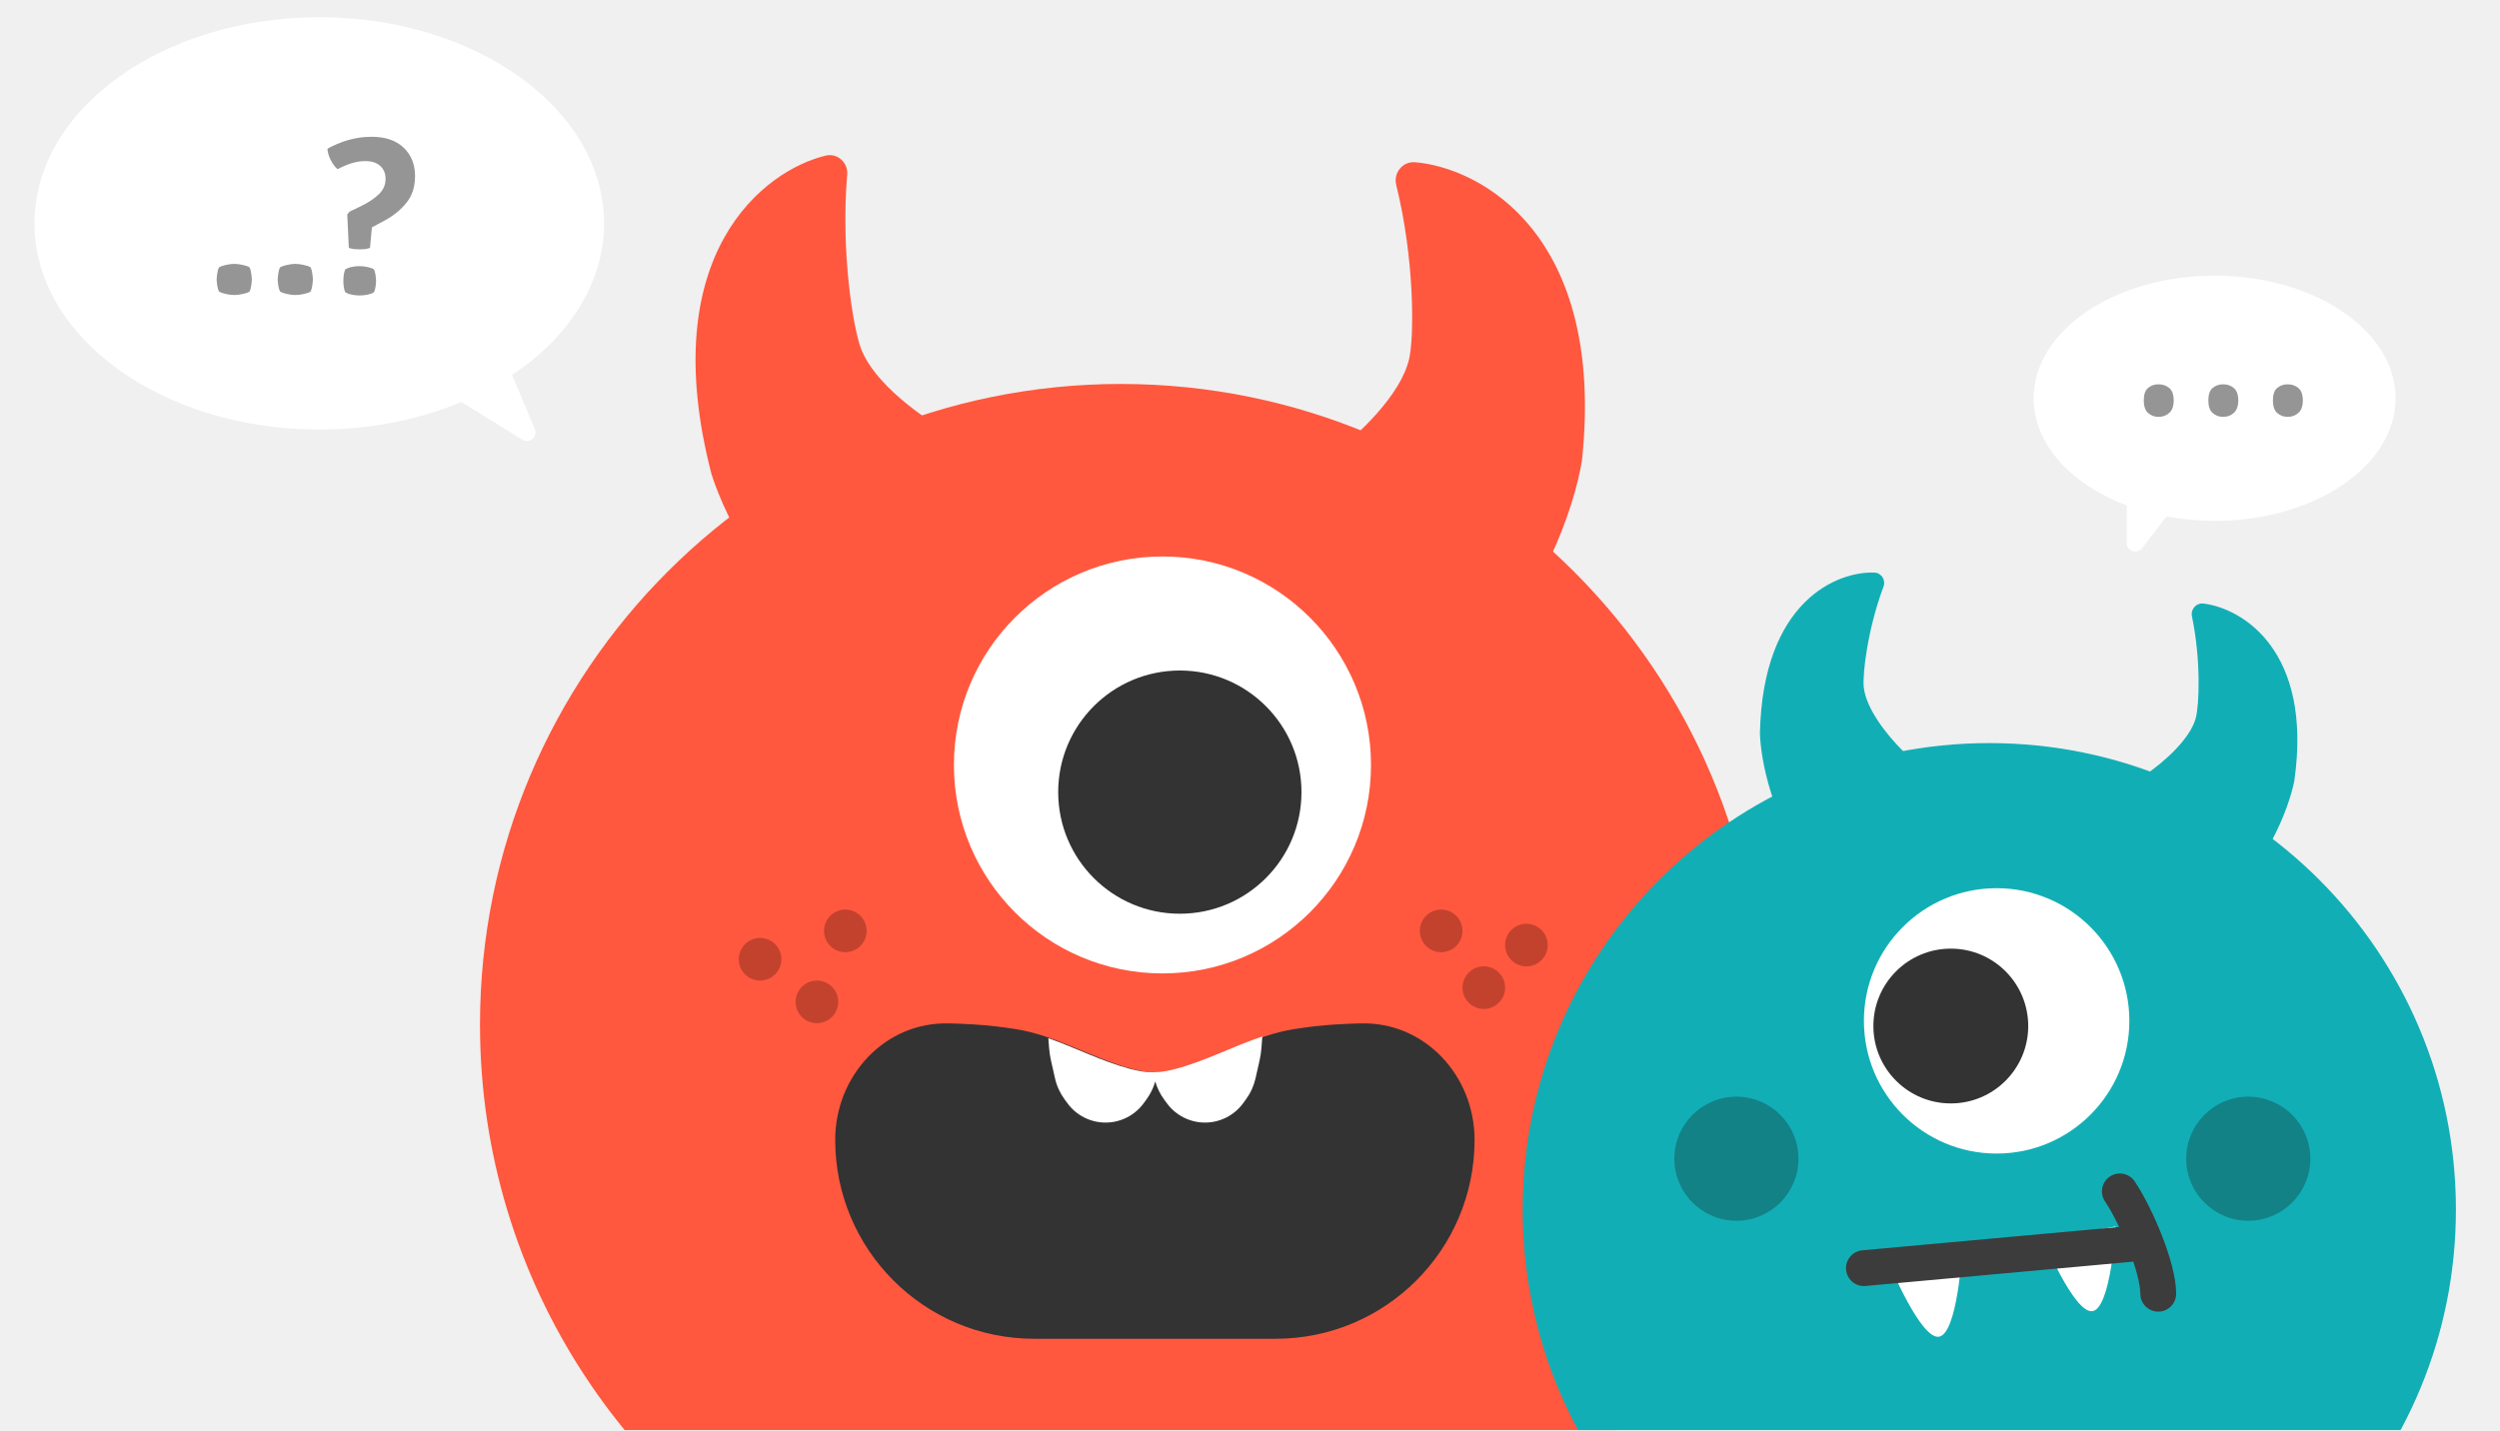
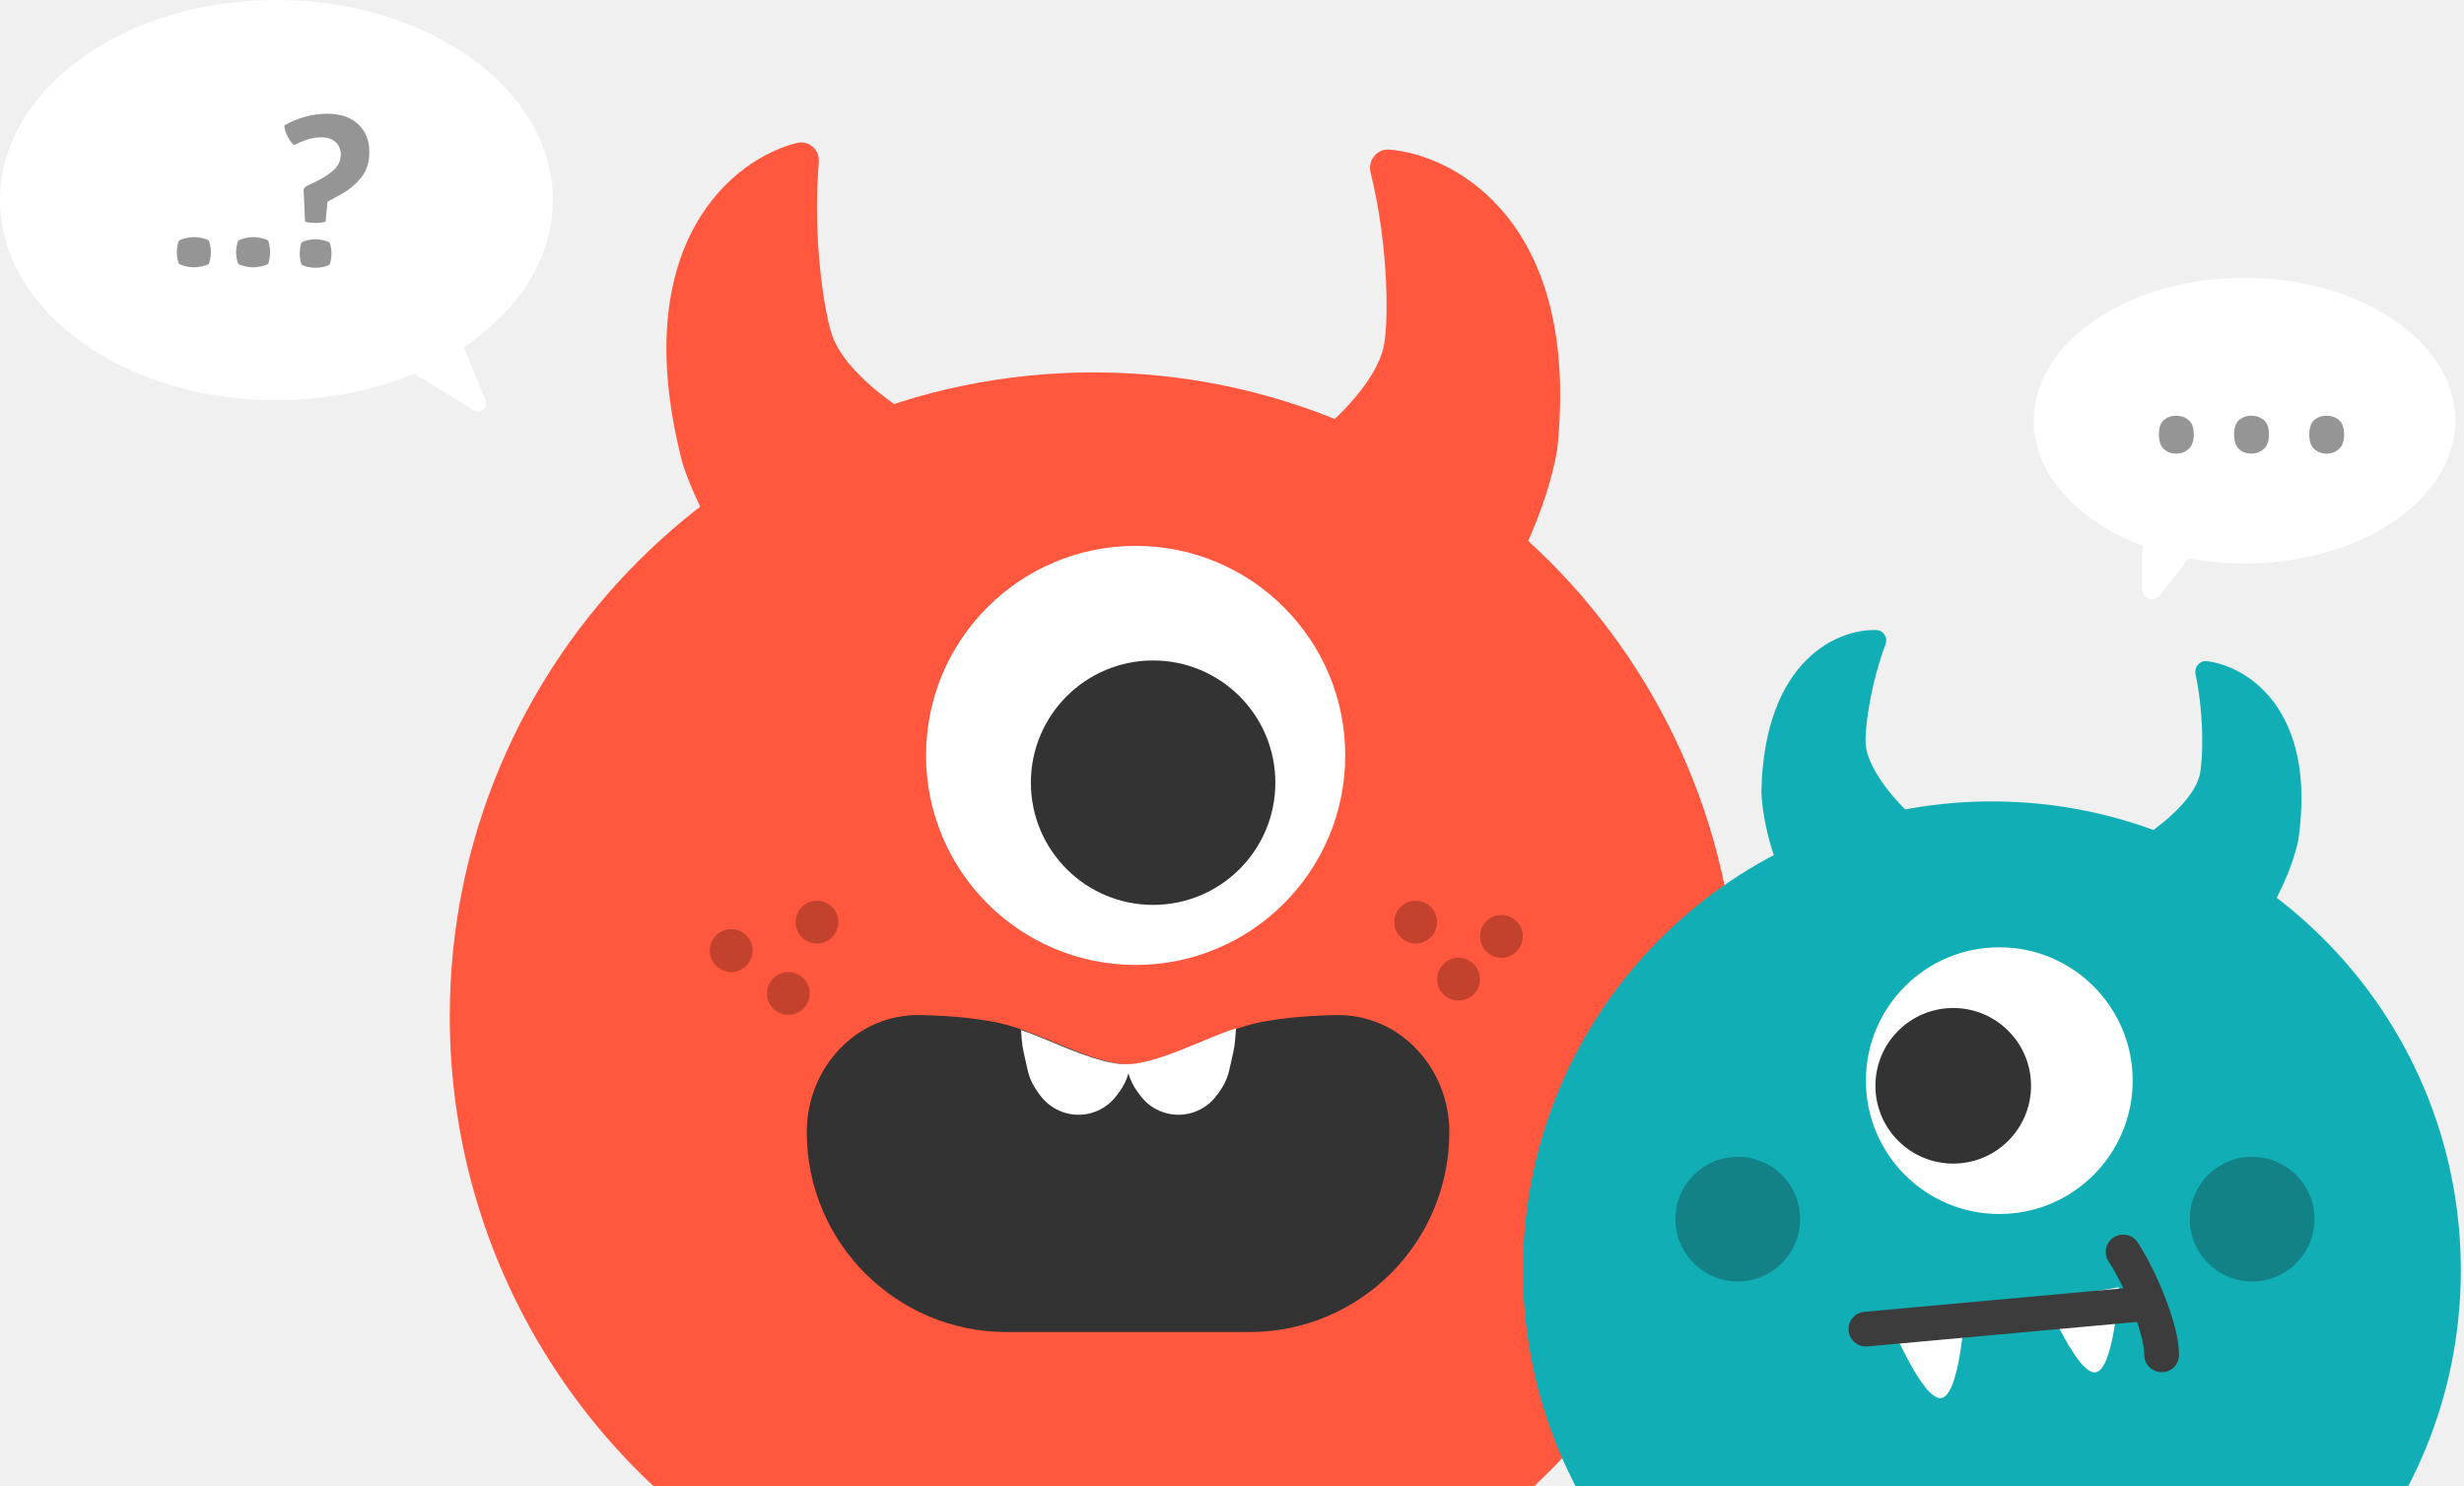
- <svg xmlns="http://www.w3.org/2000/svg" width="145" height="83" viewBox="0 0 145 83" fill="none">
-   <g clip-path="url(#clip0_1001_2307)">
-     <path d="M41.287 27.532C37.965 14.752 44.336 9.87 47.936 9.026C48.605 8.882 49.215 9.448 49.157 10.13C48.782 14.575 49.491 19.04 49.973 20.272C50.732 22.212 53.333 24.18 55.56 25.407C56.746 26.061 57.699 28.531 56.949 29.658C55.038 32.528 53.158 35.266 52.363 37.764C52.002 38.9 50.648 39.709 49.678 39.016C44.824 35.543 42.103 30.111 41.287 27.532Z" fill="#FF583E" />
-     <path d="M91.789 26.739C93.18 13.607 85.895 9.718 82.079 9.414C81.376 9.371 80.844 10.046 81.013 10.73C82.084 15.059 82.06 19.554 81.761 20.839C81.289 22.871 78.937 25.203 76.85 26.745C75.751 27.557 75.178 30.176 76.115 31.171C78.54 33.748 80.909 36.197 82.101 38.567C82.629 39.618 84.058 40.218 84.921 39.418C89.403 35.261 91.357 29.428 91.789 26.739Z" fill="#FF583E" />
-     <path d="M65.034 22.285C85.571 22.285 102.22 38.934 102.22 59.47C102.22 79.563 86.283 95.93 66.361 96.628C62.473 100.763 57.186 103.324 51.511 103.795L50.292 103.896C49.224 103.984 48.413 102.953 48.752 101.936L49.54 99.575C50.227 97.515 50.227 95.321 49.592 93.304C36.764 87.44 27.85 74.497 27.85 59.47C27.85 38.934 44.498 22.285 65.034 22.285Z" fill="#FF583E" />
-     <circle cx="47.4" cy="58.15" r="1.237" fill="#C3422E" />
-     <circle cx="49.048" cy="54.029" r="1.237" fill="#C3422E" />
-     <circle cx="44.102" cy="55.675" r="1.237" fill="#C3422E" />
-     <circle cx="86.095" cy="57.324" r="1.237" fill="#C3422E" />
-     <circle cx="88.567" cy="54.853" r="1.237" fill="#C3422E" />
-     <circle cx="83.621" cy="54.028" r="1.237" fill="#C3422E" />
-     <circle cx="67.45" cy="44.398" r="12.1" fill="white" />
-     <circle cx="68.458" cy="45.975" r="7.058" fill="#333333" />
-     <path d="M48.461 66.16C48.461 62.444 51.337 59.308 55.052 59.398C55.993 59.421 56.918 59.472 57.736 59.565C58.103 59.607 58.509 59.664 58.925 59.729C61.276 60.097 63.371 61.426 65.671 62.038C66.682 62.308 67.339 62.308 68.35 62.038C70.651 61.426 72.745 60.097 75.097 59.729C75.512 59.664 75.918 59.607 76.286 59.565C77.103 59.472 78.028 59.421 78.969 59.398C82.685 59.308 85.56 62.444 85.56 66.16C85.56 72.535 80.393 77.703 74.018 77.703H60.003C53.629 77.703 48.461 72.535 48.461 66.16Z" fill="#333333" />
-     <path d="M73.193 60.827C73.173 61.074 73.137 61.319 73.082 61.561L72.851 62.585C72.751 63.025 72.562 63.441 72.296 63.805L72.13 64.032C71.614 64.737 70.792 65.155 69.918 65.155C69.044 65.155 68.222 64.737 67.705 64.032L67.539 63.805C67.31 63.492 67.139 63.141 67.032 62.769C66.926 63.141 66.754 63.492 66.526 63.805L66.36 64.032C65.844 64.737 65.021 65.155 64.147 65.155C63.273 65.155 62.451 64.737 61.935 64.032L61.769 63.805C61.503 63.441 61.313 63.025 61.214 62.585L60.983 61.561C60.928 61.319 60.892 61.074 60.872 60.827L60.827 60.255C62.41 60.812 63.933 61.601 65.558 62.034C66.569 62.303 67.227 62.303 68.237 62.034C69.957 61.576 71.562 60.718 73.244 60.161L73.193 60.827Z" fill="white" />
-     <path d="M115.425 43.129C130.378 43.129 142.5 55.251 142.5 70.204C142.5 84.834 130.896 96.751 116.39 97.26C113.56 100.27 109.711 102.135 105.579 102.479L104.691 102.553C103.913 102.617 103.323 101.865 103.57 101.125L104.143 99.406C104.644 97.905 104.64 96.307 104.177 94.837C94.839 90.566 88.35 81.144 88.35 70.204C88.35 55.251 100.472 43.129 115.425 43.129Z" fill="#11AFB5" />
-     <path d="M112.505 77.583C111.455 77.76 109.635 73.379 109.635 73.379L113.845 72.672C113.845 72.672 113.579 77.403 112.505 77.583Z" fill="white" />
-     <path d="M121.416 76.099C120.365 76.275 118.545 71.895 118.545 71.895L122.755 71.188C122.755 71.188 122.489 75.918 121.416 76.099Z" fill="white" />
-     <path d="M108.15 73.604L124.485 72.119M123 69.149C123.99 70.634 125.228 73.604 125.228 75.089" stroke="#3C3C3C" stroke-width="2.079" stroke-linecap="round" />
-     <circle cx="115.851" cy="59.252" r="7.701" fill="white" />
-     <circle cx="113.192" cy="59.551" r="4.492" fill="#333333" />
-     <circle cx="100.752" cy="67.252" r="3.602" fill="#128287" />
-     <circle cx="130.452" cy="67.252" r="3.602" fill="#128287" />
-     <path d="M102.116 42.567C102.276 34.87 106.624 33.138 108.778 33.235C109.176 33.26 109.428 33.675 109.288 34.048C108.374 36.483 108.065 39.1 108.14 39.868C108.259 41.077 109.406 42.593 110.462 43.634C111.024 44.189 111.167 45.726 110.568 46.239C109.041 47.547 107.553 48.786 106.711 50.062C106.328 50.642 105.44 50.882 105.006 50.339C102.833 47.622 102.166 44.143 102.116 42.567Z" fill="#11AFB5" />
-     <path d="M133.123 45.328C134.211 37.705 130.049 35.285 127.831 35.028C127.423 34.988 127.099 35.37 127.183 35.772C127.716 38.317 127.606 40.935 127.405 41.678C127.087 42.852 125.667 44.161 124.419 45.015C123.761 45.465 123.372 46.979 123.897 47.579C125.255 49.131 126.584 50.608 127.229 52.015C127.514 52.638 128.334 53.018 128.854 52.57C131.553 50.242 132.815 46.885 133.123 45.328Z" fill="#11AFB5" />
-     <path d="M128.5 15.999C122.701 15.999 118 19.185 118 23.116C118 25.794 120.183 28.125 123.408 29.339L123.399 31.529C123.398 32.002 124.011 32.188 124.306 31.803L125.708 29.975C126.597 30.141 127.533 30.233 128.5 30.233C134.299 30.233 139 27.046 139 23.116C139 19.185 134.299 15.999 128.5 15.999Z" fill="white" />
-     <path d="M124.389 23.244C124.389 22.898 124.473 22.655 124.641 22.515C124.809 22.375 125.01 22.305 125.243 22.305C125.486 22.305 125.691 22.375 125.859 22.515C126.036 22.655 126.125 22.898 126.125 23.244C126.125 23.579 126.036 23.822 125.859 23.971C125.691 24.121 125.486 24.195 125.243 24.195C125.01 24.195 124.809 24.121 124.641 23.971C124.473 23.822 124.389 23.579 124.389 23.244ZM128.135 23.244C128.135 22.898 128.219 22.655 128.387 22.515C128.555 22.375 128.756 22.305 128.989 22.305C129.232 22.305 129.437 22.375 129.605 22.515C129.782 22.655 129.871 22.898 129.871 23.244C129.871 23.579 129.782 23.822 129.605 23.971C129.437 24.121 129.232 24.195 128.989 24.195C128.756 24.195 128.555 24.121 128.387 23.971C128.219 23.822 128.135 23.579 128.135 23.244ZM131.881 23.244C131.881 22.898 131.965 22.655 132.133 22.515C132.301 22.375 132.502 22.305 132.735 22.305C132.978 22.305 133.183 22.375 133.351 22.515C133.528 22.655 133.617 22.898 133.617 23.244C133.617 23.579 133.528 23.822 133.351 23.971C133.183 24.121 132.978 24.195 132.735 24.195C132.502 24.195 132.301 24.121 132.133 23.971C131.965 23.822 131.881 23.579 131.881 23.244Z" fill="#959595" />
-     <path d="M18.523 1C27.649 1 35.048 6.357 35.048 12.966C35.048 16.448 32.992 19.582 29.713 21.769L31.03 24.902C31.219 25.351 30.721 25.777 30.307 25.521L26.77 23.333C24.342 24.347 21.527 24.931 18.523 24.931C9.398 24.93 2 19.574 2 12.966C2 6.358 9.398 1 18.523 1Z" fill="white" />
-     <path d="M12.571 16.22C12.571 16.142 12.582 16.029 12.604 15.882C12.625 15.73 12.66 15.609 12.708 15.518C12.816 15.457 12.953 15.41 13.117 15.375C13.286 15.336 13.444 15.316 13.592 15.316C13.739 15.316 13.899 15.336 14.073 15.375C14.246 15.41 14.383 15.457 14.482 15.518C14.526 15.609 14.558 15.73 14.58 15.882C14.601 16.029 14.612 16.142 14.612 16.22C14.612 16.298 14.601 16.413 14.58 16.564C14.558 16.712 14.526 16.831 14.482 16.922C14.383 16.983 14.246 17.03 14.073 17.065C13.899 17.104 13.739 17.123 13.592 17.123C13.444 17.123 13.286 17.104 13.117 17.065C12.953 17.03 12.816 16.983 12.708 16.922C12.66 16.831 12.625 16.712 12.604 16.564C12.582 16.413 12.571 16.298 12.571 16.22ZM16.113 16.22C16.113 16.142 16.124 16.029 16.146 15.882C16.167 15.73 16.202 15.609 16.25 15.518C16.358 15.457 16.495 15.41 16.659 15.375C16.828 15.336 16.986 15.316 17.134 15.316C17.281 15.316 17.441 15.336 17.615 15.375C17.788 15.41 17.925 15.457 18.024 15.518C18.068 15.609 18.1 15.73 18.122 15.882C18.143 16.029 18.154 16.142 18.154 16.22C18.154 16.298 18.143 16.413 18.122 16.564C18.1 16.712 18.068 16.831 18.024 16.922C17.925 16.983 17.788 17.03 17.615 17.065C17.441 17.104 17.281 17.123 17.134 17.123C16.986 17.123 16.828 17.104 16.659 17.065C16.495 17.03 16.358 16.983 16.25 16.922C16.202 16.831 16.167 16.712 16.146 16.564C16.124 16.413 16.113 16.298 16.113 16.22ZM18.999 8.634C19.354 8.431 19.75 8.264 20.188 8.134C20.626 8.004 21.083 7.939 21.56 7.939C22.357 7.939 22.977 8.149 23.419 8.569C23.861 8.99 24.082 9.54 24.082 10.22C24.082 10.84 23.917 11.354 23.588 11.761C23.263 12.164 22.862 12.498 22.385 12.762L21.579 13.197L21.469 14.387C21.373 14.422 21.276 14.445 21.176 14.459C21.076 14.467 20.977 14.472 20.877 14.472C20.773 14.472 20.665 14.467 20.552 14.459C20.444 14.445 20.34 14.422 20.24 14.387L20.149 12.45L20.279 12.287L20.949 11.963C21.369 11.759 21.711 11.531 21.976 11.28C22.24 11.029 22.372 10.73 22.372 10.383C22.372 10.071 22.27 9.822 22.067 9.636C21.863 9.445 21.573 9.35 21.196 9.35C20.914 9.35 20.637 9.395 20.364 9.486C20.091 9.577 19.833 9.688 19.59 9.818C19.443 9.7 19.311 9.527 19.194 9.297C19.077 9.068 19.012 8.847 18.999 8.634ZM20.864 15.447C21.016 15.447 21.168 15.464 21.319 15.498C21.471 15.529 21.594 15.572 21.69 15.629C21.733 15.698 21.765 15.802 21.787 15.941C21.809 16.079 21.82 16.201 21.82 16.305C21.82 16.404 21.809 16.523 21.787 16.662C21.765 16.801 21.733 16.902 21.69 16.968C21.594 17.028 21.471 17.074 21.319 17.104C21.168 17.134 21.016 17.149 20.864 17.149C20.717 17.149 20.567 17.134 20.416 17.104C20.268 17.074 20.143 17.028 20.039 16.968C20 16.902 19.969 16.801 19.948 16.662C19.93 16.523 19.922 16.404 19.922 16.305C19.922 16.201 19.93 16.079 19.948 15.941C19.969 15.802 20 15.698 20.039 15.629C20.26 15.507 20.535 15.447 20.864 15.447Z" fill="#959595" />
-   </g>
-   <defs>
-     <clipPath id="clip0_1001_2307">
-       <rect width="145" height="83" fill="white" />
-     </clipPath>
-   </defs>
+ <svg xmlns="http://www.w3.org/2000/svg" width="126" height="76" viewBox="0 0 126 76" fill="none">
+   <path d="M34.901 23.695C31.959 12.376 37.6 8.052 40.789 7.304C41.381 7.177 41.922 7.678 41.871 8.282C41.539 12.219 42.167 16.173 42.593 17.264C43.277 19.011 45.645 20.783 47.638 21.865C48.656 22.418 49.474 24.522 48.832 25.487C47.099 28.091 45.383 30.575 44.685 32.835C44.385 33.809 43.231 34.502 42.399 33.913C38.058 30.839 35.627 25.991 34.901 23.695Z" fill="#FF583E" />
+   <path d="M79.629 22.993C80.86 11.362 74.408 7.917 71.028 7.649C70.406 7.61 69.935 8.208 70.085 8.814C71.034 12.648 71.012 16.629 70.747 17.767C70.323 19.597 68.177 21.7 66.307 23.064C65.363 23.754 64.869 25.985 65.67 26.837C67.868 29.174 70.028 31.393 71.084 33.54C71.528 34.443 72.746 34.957 73.488 34.276C77.499 30.59 79.244 25.386 79.629 22.993Z" fill="#FF583E" />
+   <path d="M55.934 19.047C74.122 19.047 88.867 33.792 88.867 51.98C88.867 69.776 74.753 84.272 57.108 84.891C53.665 88.553 48.983 90.821 43.956 91.238L42.877 91.328C41.931 91.407 41.212 90.492 41.513 89.592L42.21 87.501C42.818 85.677 42.819 83.734 42.257 81.947C30.895 76.753 23 65.289 23 51.98C23.001 33.792 37.745 19.047 55.934 19.047Z" fill="#FF583E" />
+   <circle cx="40.314" cy="50.81" r="1.095" fill="#C3422E" />
+   <circle cx="41.775" cy="47.161" r="1.095" fill="#C3422E" />
+   <circle cx="37.393" cy="48.618" r="1.095" fill="#C3422E" />
+   <circle cx="74.585" cy="50.08" r="1.095" fill="#C3422E" />
+   <circle cx="76.776" cy="47.892" r="1.095" fill="#C3422E" />
+   <circle cx="72.395" cy="47.161" r="1.095" fill="#C3422E" />
+   <circle cx="58.073" cy="38.636" r="10.717" fill="white" />
+   <ellipse cx="58.966" cy="40.031" rx="6.251" ry="6.251" fill="#333333" />
+   <path d="M41.255 57.906C41.255 54.614 43.802 51.837 47.093 51.917C47.926 51.937 48.745 51.982 49.469 52.065C49.795 52.102 50.154 52.153 50.522 52.21C52.605 52.536 54.46 53.713 56.497 54.255C57.393 54.494 57.975 54.494 58.87 54.255C60.908 53.713 62.762 52.536 64.845 52.21C65.213 52.153 65.573 52.102 65.898 52.065C66.622 51.982 67.442 51.937 68.275 51.917C71.566 51.837 74.113 54.614 74.113 57.906C74.113 63.552 69.536 68.129 63.89 68.129H51.477C45.832 68.129 41.255 63.552 41.255 57.906Z" fill="#333333" />
+   <path d="M63.161 53.181C63.144 53.4 63.112 53.617 63.063 53.831L62.858 54.739C62.77 55.128 62.603 55.496 62.367 55.819L62.221 56.02C61.764 56.645 61.035 57.015 60.261 57.015C59.486 57.015 58.759 56.645 58.302 56.02L58.154 55.819C57.951 55.541 57.8 55.23 57.705 54.901C57.611 55.23 57.459 55.541 57.257 55.819L57.109 56.02C56.652 56.645 55.925 57.015 55.15 57.015C54.376 57.015 53.648 56.645 53.19 56.02L53.044 55.819C52.808 55.496 52.641 55.129 52.553 54.739L52.348 53.831C52.299 53.617 52.267 53.4 52.25 53.181L52.21 52.676C53.612 53.169 54.961 53.868 56.399 54.251C57.294 54.49 57.877 54.49 58.773 54.251C60.295 53.846 61.716 53.084 63.207 52.59L63.161 53.181Z" fill="white" />
+   <path d="M101.858 40.989C115.102 40.989 125.838 51.725 125.838 64.968C125.837 77.925 115.561 88.48 102.714 88.93C100.207 91.597 96.797 93.249 93.137 93.553L92.352 93.619C91.663 93.676 91.14 93.01 91.358 92.354L91.866 90.832C92.309 89.503 92.306 88.087 91.897 86.786C83.626 83.003 77.879 74.657 77.879 64.968C77.879 51.725 88.615 40.989 101.858 40.989Z" fill="#11AFB5" />
+   <path d="M99.272 71.504C98.342 71.66 96.73 67.78 96.73 67.78L100.459 67.154C100.459 67.154 100.223 71.344 99.272 71.504Z" fill="white" />
+   <path d="M107.164 70.188C106.234 70.344 104.622 66.465 104.622 66.465L108.351 65.839C108.351 65.839 108.114 70.029 107.164 70.188Z" fill="white" />
+   <path d="M95.415 67.98L109.882 66.665M108.567 64.034C109.444 65.35 110.54 67.98 110.54 69.295" stroke="#3C3C3C" stroke-width="1.778" stroke-linecap="round" />
+   <ellipse cx="102.236" cy="55.271" rx="6.821" ry="6.821" fill="white" />
+   <circle cx="99.881" cy="55.534" r="3.979" fill="#333333" />
+   <circle cx="88.863" cy="62.354" r="3.19" fill="#128287" />
+   <circle cx="115.166" cy="62.354" r="3.19" fill="#128287" />
+   <path d="M90.071 40.492C90.213 33.675 94.063 32.142 95.971 32.227C96.323 32.25 96.547 32.616 96.423 32.947C95.613 35.104 95.339 37.422 95.406 38.102C95.513 39.19 96.561 40.559 97.508 41.483C97.992 41.954 98.117 43.264 97.605 43.703C96.22 44.891 94.863 46.013 94.114 47.17C93.791 47.669 93.034 47.875 92.661 47.413C90.712 45.001 90.115 41.895 90.071 40.492Z" fill="#11AFB5" />
+   <path d="M117.532 42.936C118.496 36.185 114.809 34.042 112.845 33.814C112.483 33.779 112.197 34.117 112.271 34.473C112.743 36.727 112.646 39.046 112.468 39.704C112.182 40.761 110.887 41.941 109.769 42.696C109.204 43.078 108.869 44.368 109.318 44.881C110.549 46.289 111.761 47.628 112.331 48.901C112.57 49.436 113.27 49.761 113.716 49.38C116.131 47.318 117.258 44.322 117.532 42.936Z" fill="#11AFB5" />
+   <path d="M114.777 14.21C108.825 14.21 104 17.481 104 21.515C104 24.264 106.241 26.656 109.552 27.903L109.542 30.15C109.54 30.635 110.17 30.825 110.473 30.431L111.911 28.556C112.824 28.726 113.785 28.82 114.777 28.82C120.73 28.82 125.555 25.549 125.555 21.515C125.555 17.481 120.729 14.21 114.777 14.21Z" fill="white" />
+   <path d="M110.399 22.224C110.399 21.869 110.485 21.62 110.658 21.477C110.83 21.333 111.036 21.261 111.275 21.261C111.525 21.261 111.735 21.333 111.908 21.477C112.09 21.62 112.181 21.869 112.181 22.224C112.181 22.569 112.09 22.818 111.908 22.971C111.735 23.125 111.525 23.201 111.275 23.201C111.036 23.201 110.83 23.125 110.658 22.971C110.485 22.818 110.399 22.569 110.399 22.224ZM114.244 22.224C114.244 21.869 114.33 21.62 114.503 21.477C114.675 21.333 114.881 21.261 115.12 21.261C115.37 21.261 115.58 21.333 115.753 21.477C115.935 21.62 116.026 21.869 116.026 22.224C116.026 22.569 115.935 22.818 115.753 22.971C115.58 23.125 115.37 23.201 115.12 23.201C114.881 23.201 114.675 23.125 114.503 22.971C114.33 22.818 114.244 22.569 114.244 22.224ZM118.089 22.224C118.089 21.869 118.175 21.62 118.348 21.477C118.52 21.333 118.726 21.261 118.966 21.261C119.215 21.261 119.425 21.333 119.598 21.477C119.78 21.62 119.871 21.869 119.871 22.224C119.871 22.569 119.78 22.818 119.598 22.971C119.425 23.125 119.215 23.201 118.966 23.201C118.726 23.201 118.52 23.125 118.348 22.971C118.175 22.818 118.089 22.569 118.089 22.224Z" fill="#959595" />
+   <path d="M14.134 0C21.939 5.82206e-05 28.267 4.582 28.268 10.234C28.268 13.214 26.508 15.894 23.702 17.765L24.83 20.447C24.991 20.831 24.565 21.195 24.211 20.977L21.184 19.104C19.108 19.97 16.702 20.47 14.134 20.47C6.328 20.47 0 15.887 0 10.234C0 4.582 6.328 0 14.134 0Z" fill="white" />
+   <path d="M9.042 12.9C9.042 12.834 9.051 12.737 9.069 12.611C9.088 12.481 9.118 12.378 9.158 12.3C9.251 12.248 9.368 12.207 9.509 12.177C9.653 12.144 9.788 12.127 9.914 12.127C10.04 12.127 10.178 12.144 10.326 12.177C10.474 12.207 10.591 12.248 10.676 12.3C10.713 12.378 10.741 12.481 10.759 12.611C10.778 12.737 10.787 12.834 10.787 12.9C10.787 12.967 10.778 13.065 10.759 13.195C10.741 13.321 10.713 13.423 10.676 13.501C10.591 13.553 10.474 13.593 10.326 13.623C10.178 13.656 10.04 13.673 9.914 13.673C9.788 13.673 9.653 13.656 9.509 13.623C9.368 13.593 9.251 13.553 9.158 13.501C9.118 13.423 9.088 13.321 9.069 13.195C9.051 13.065 9.042 12.967 9.042 12.9ZM12.071 12.9C12.071 12.834 12.081 12.737 12.099 12.611C12.117 12.481 12.147 12.378 12.188 12.3C12.281 12.248 12.397 12.207 12.538 12.177C12.683 12.144 12.818 12.127 12.944 12.127C13.07 12.127 13.207 12.144 13.355 12.177C13.504 12.207 13.62 12.248 13.706 12.3C13.743 12.378 13.771 12.481 13.789 12.611C13.808 12.737 13.817 12.834 13.817 12.9C13.817 12.967 13.808 13.065 13.789 13.195C13.771 13.321 13.743 13.423 13.706 13.501C13.62 13.553 13.504 13.593 13.355 13.623C13.207 13.656 13.07 13.673 12.944 13.673C12.818 13.673 12.683 13.656 12.538 13.623C12.397 13.593 12.281 13.553 12.188 13.501C12.147 13.423 12.117 13.321 12.099 13.195C12.081 13.065 12.071 12.967 12.071 12.9ZM14.539 6.412C14.843 6.238 15.182 6.095 15.557 5.984C15.931 5.873 16.322 5.817 16.73 5.817C17.412 5.817 17.942 5.997 18.32 6.356C18.698 6.716 18.887 7.187 18.887 7.769C18.887 8.299 18.746 8.738 18.465 9.086C18.186 9.431 17.844 9.716 17.436 9.942L16.747 10.315L16.652 11.332C16.57 11.362 16.487 11.382 16.402 11.393C16.317 11.401 16.231 11.405 16.146 11.405C16.057 11.405 15.964 11.401 15.868 11.393C15.775 11.382 15.687 11.362 15.601 11.332L15.523 9.676L15.635 9.537L16.207 9.259C16.567 9.084 16.86 8.89 17.086 8.675C17.312 8.46 17.425 8.204 17.425 7.908C17.425 7.641 17.338 7.428 17.163 7.268C16.989 7.105 16.741 7.024 16.419 7.024C16.178 7.024 15.94 7.062 15.707 7.14C15.473 7.218 15.253 7.313 15.045 7.424C14.919 7.324 14.806 7.176 14.706 6.979C14.606 6.783 14.55 6.594 14.539 6.412ZM16.135 12.239C16.265 12.239 16.394 12.253 16.524 12.283C16.654 12.309 16.759 12.346 16.841 12.394C16.878 12.454 16.906 12.543 16.924 12.661C16.943 12.78 16.952 12.883 16.952 12.973C16.952 13.058 16.943 13.16 16.924 13.278C16.906 13.397 16.878 13.484 16.841 13.54C16.759 13.591 16.654 13.63 16.524 13.656C16.394 13.682 16.265 13.695 16.135 13.695C16.009 13.695 15.881 13.682 15.751 13.656C15.625 13.63 15.518 13.591 15.429 13.54C15.396 13.484 15.37 13.397 15.351 13.278C15.336 13.16 15.329 13.058 15.329 12.973C15.329 12.883 15.336 12.78 15.351 12.661C15.37 12.543 15.396 12.454 15.429 12.394C15.618 12.29 15.853 12.239 16.135 12.239Z" fill="#959595" />
</svg>
